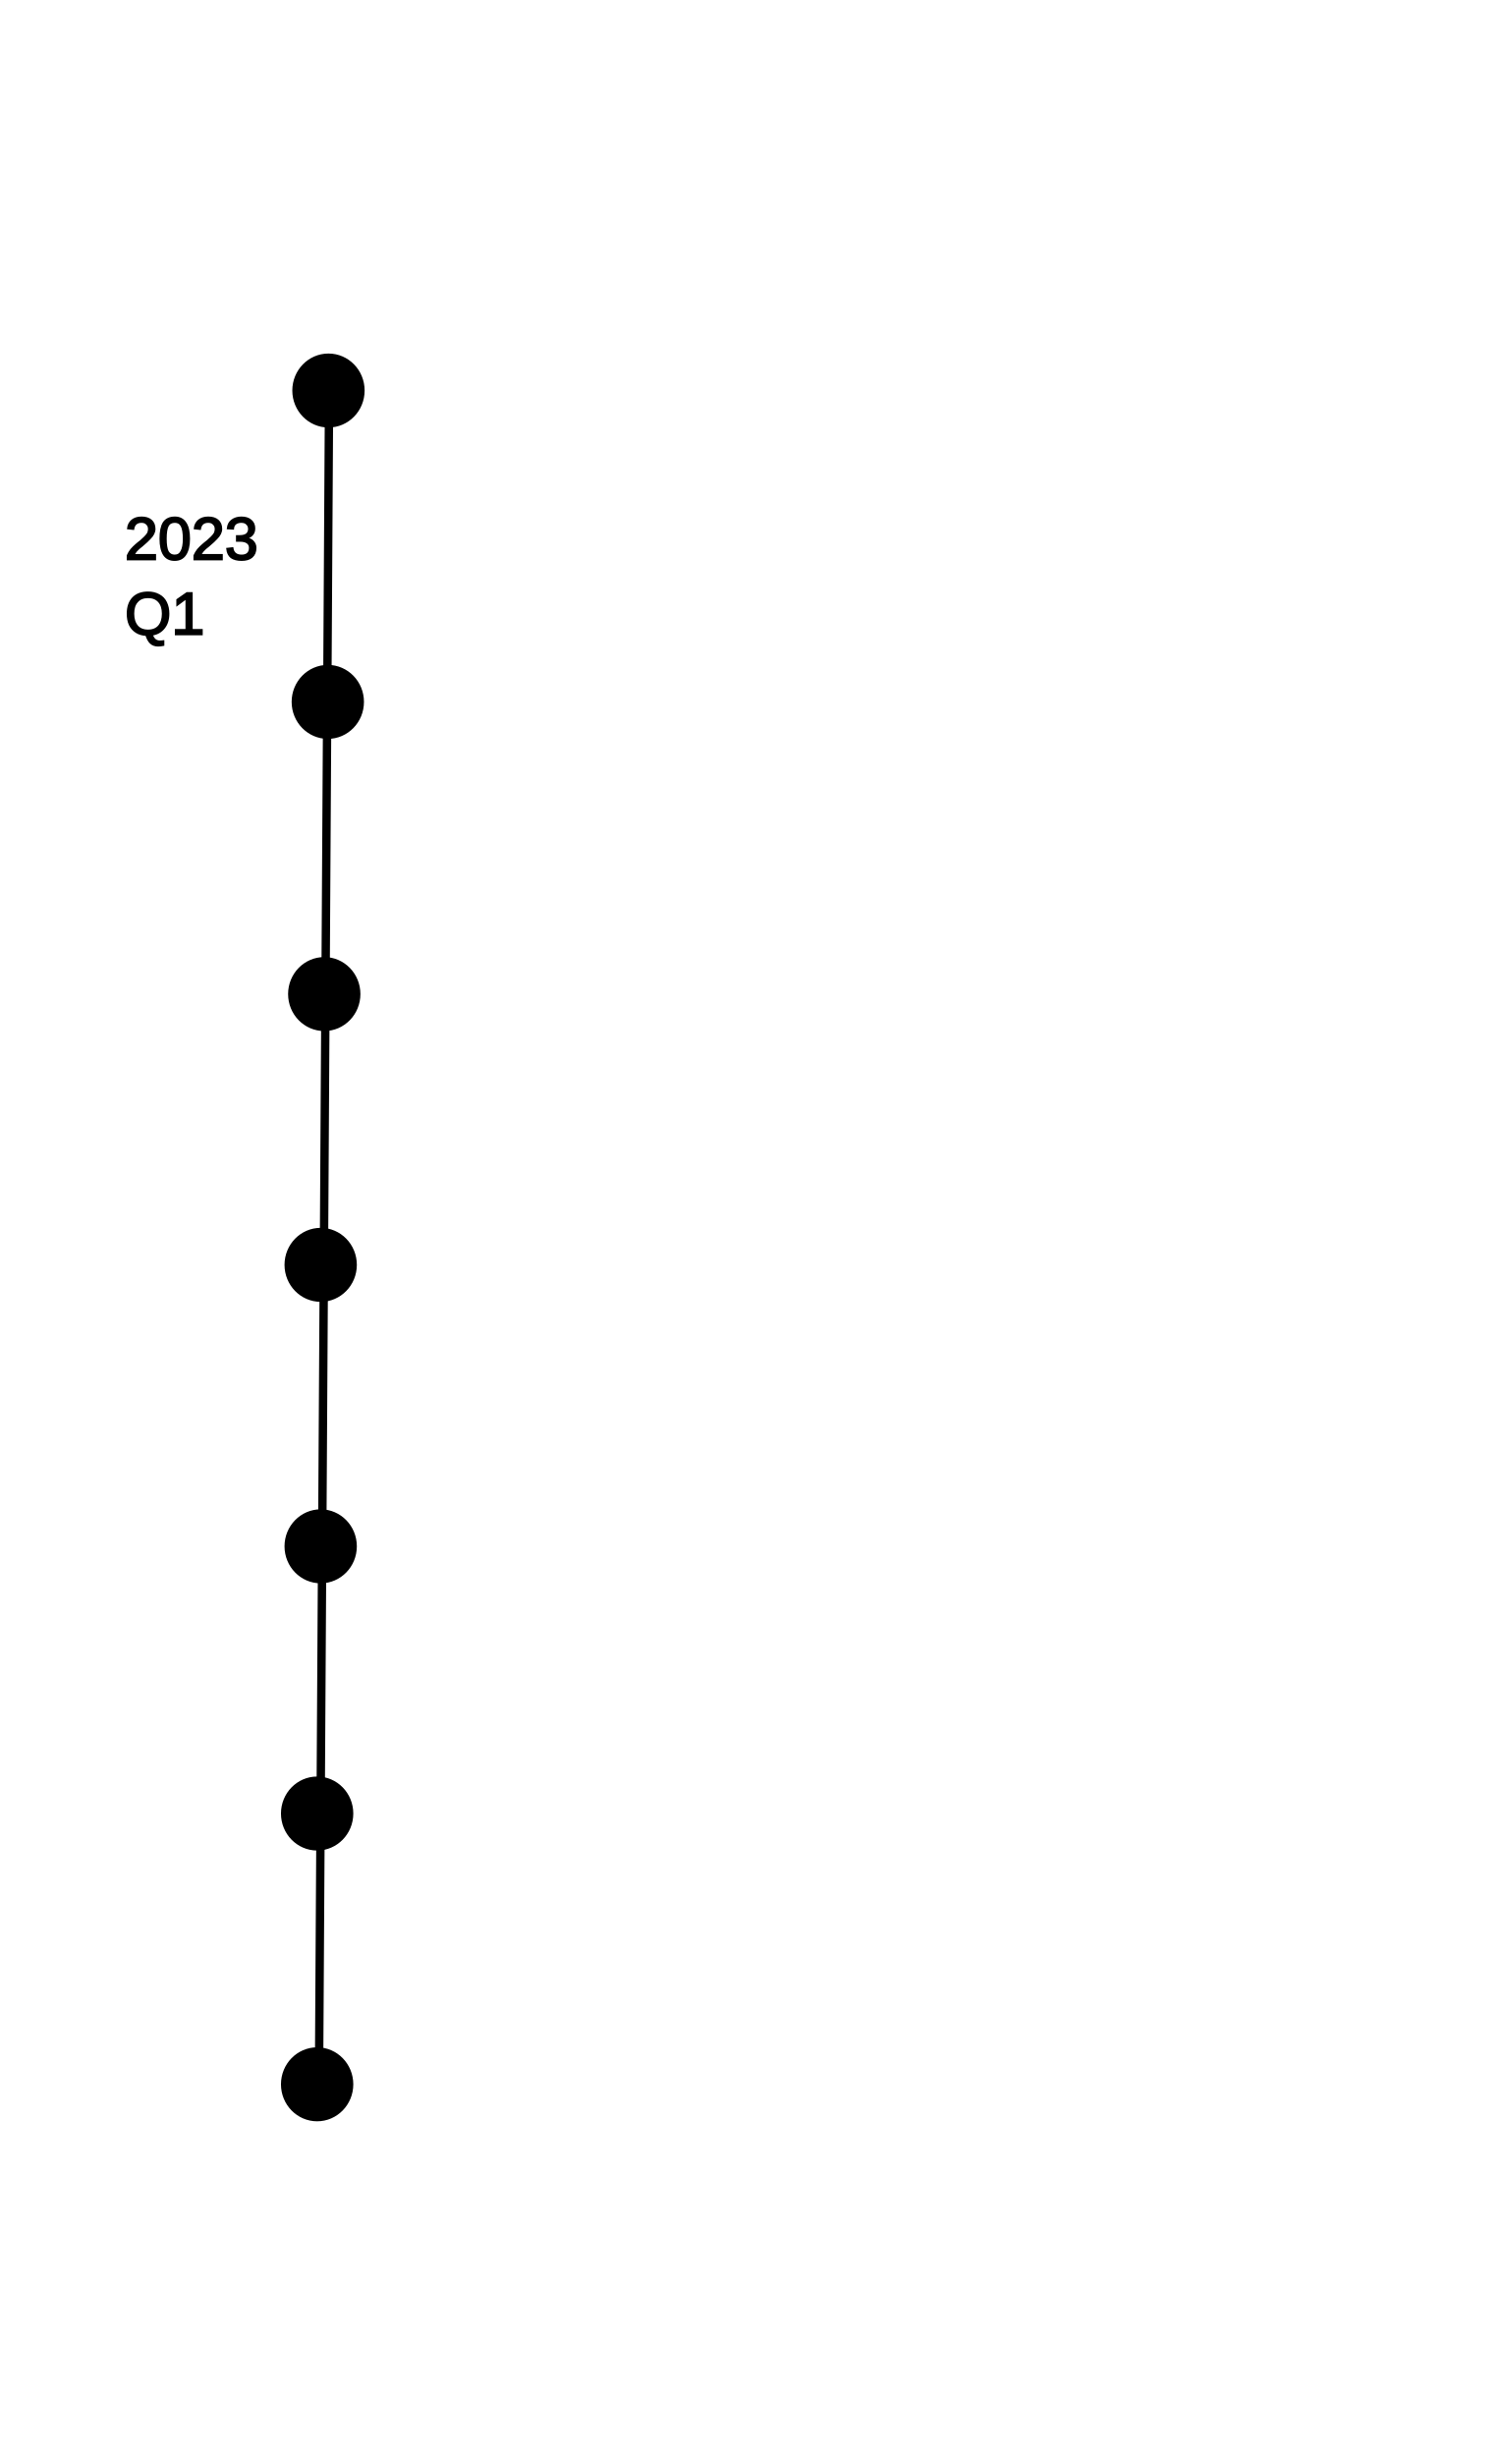
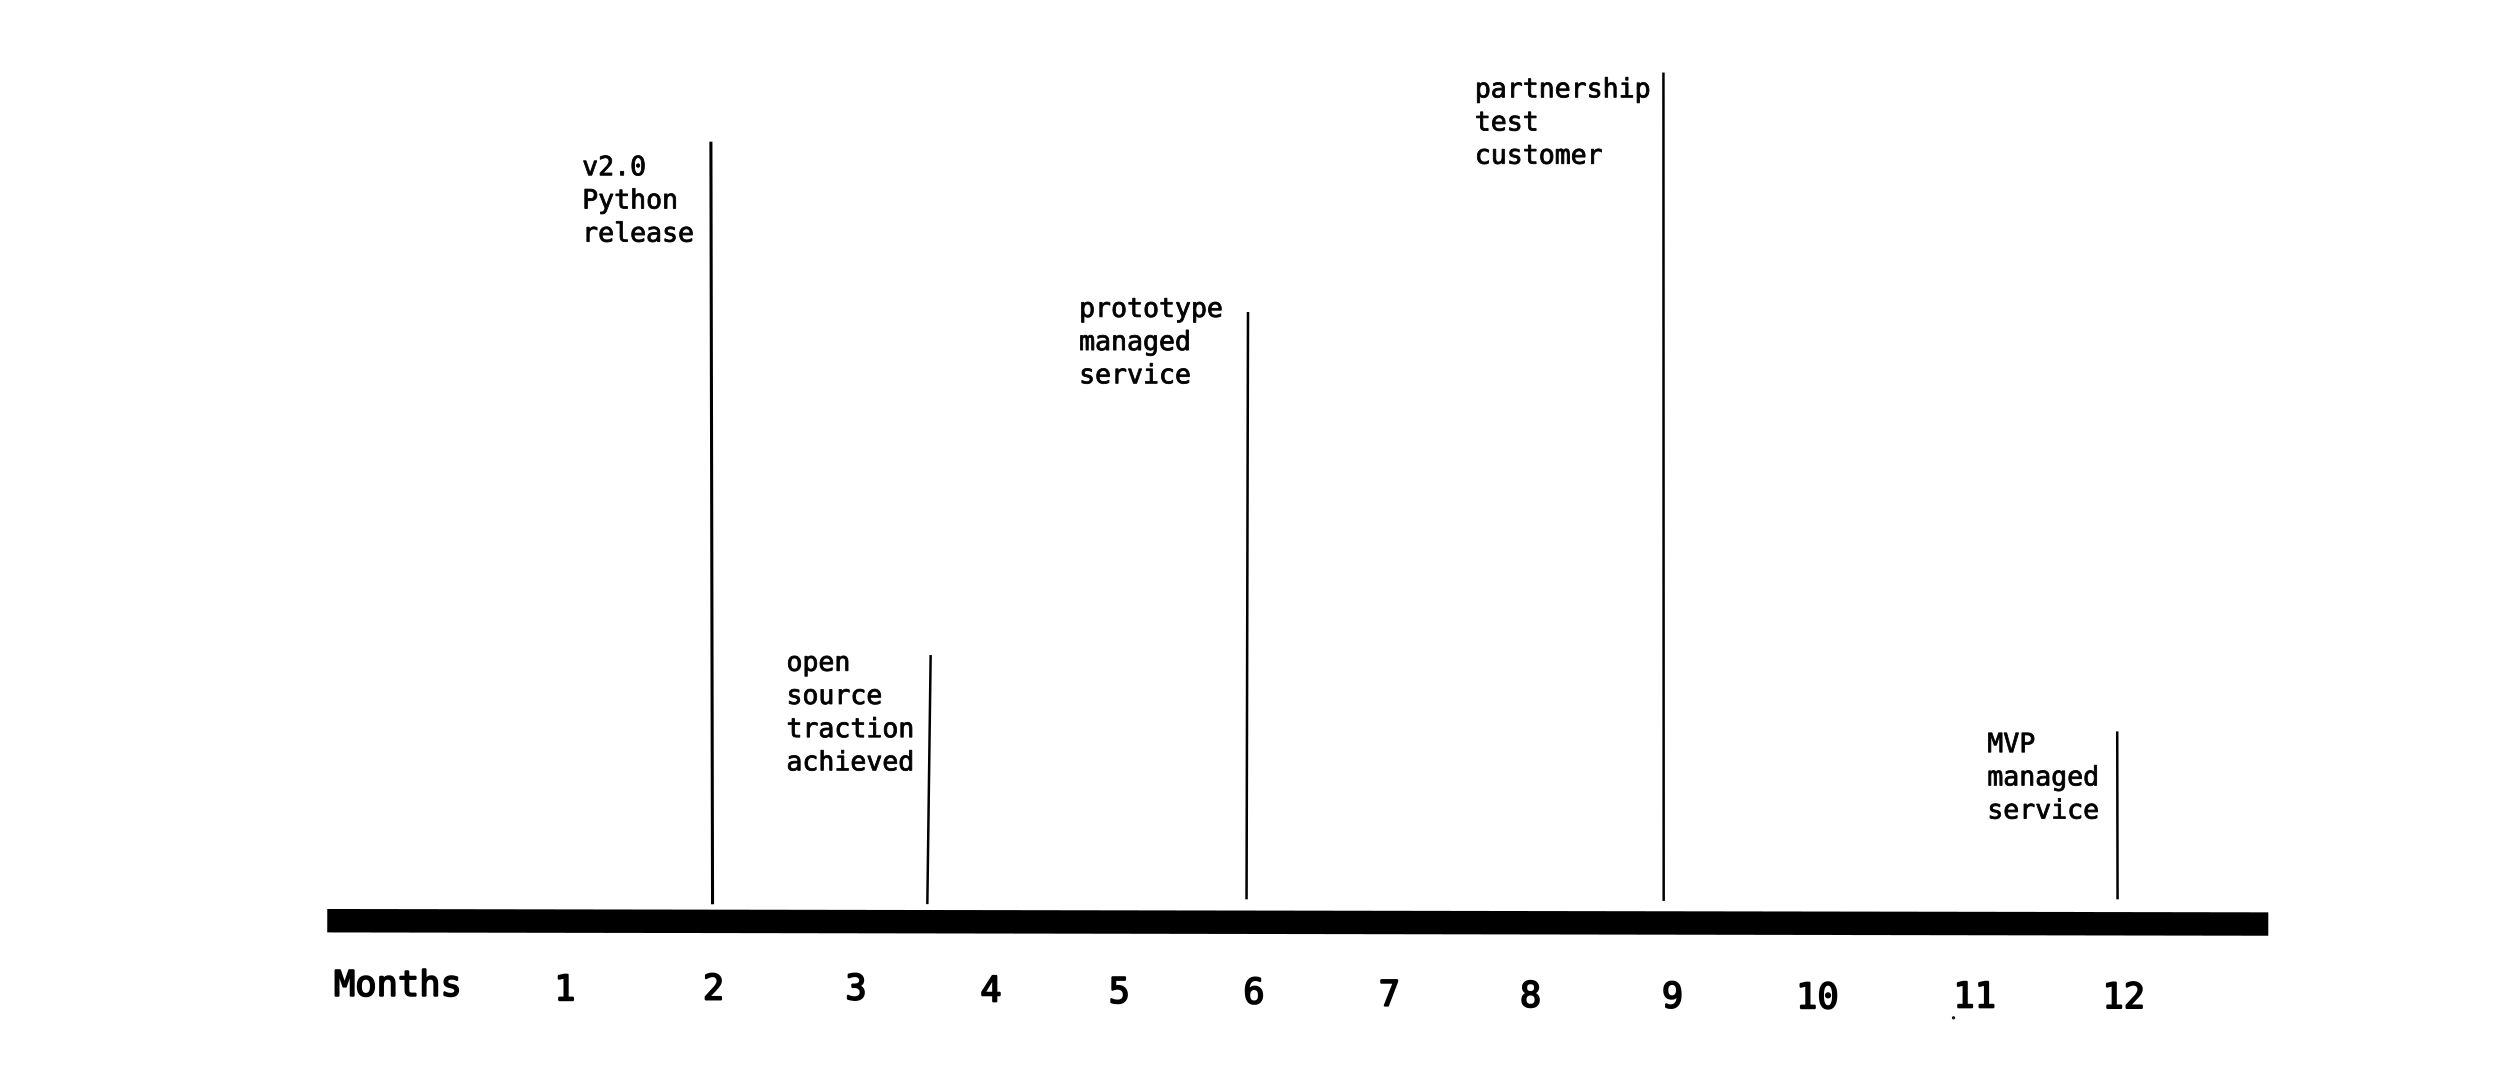
- <svg xmlns="http://www.w3.org/2000/svg" width="80mm" height="130mm" viewBox="0 0 80 130" version="1.1" id="svg5">
+ <svg xmlns="http://www.w3.org/2000/svg" width="299mm" height="130mm" viewBox="0 0 299 130" version="1.1" id="svg5">
  <defs id="defs2" />
  <g id="layer1">
-     <path style="fill:#4527a4;stroke:#000000;stroke-width:0.442;stroke-dasharray:none" d="M 17.427,19.334 C 16.874,111.843 16.874,111.843 16.874,111.843" id="path790" />
-     <ellipse style="fill:#000000;fill-opacity:1;stroke:#000000;stroke-width:0.398" id="path952" cx="17.385" cy="20.671" rx="1.715" ry="1.759" />
-     <ellipse style="fill:#000000;fill-opacity:1;stroke:#000000;stroke-width:0.398" id="path952-5" cx="17.35" cy="37.152" rx="1.715" ry="1.759" />
-     <ellipse style="fill:#000000;fill-opacity:1;stroke:#000000;stroke-width:0.398" id="path952-5-2" cx="17.162" cy="52.617" rx="1.715" ry="1.759" />
-     <ellipse style="fill:#000000;fill-opacity:1;stroke:#000000;stroke-width:0.398" id="path952-5-2-2" cx="16.973" cy="66.95" rx="1.715" ry="1.759" />
-     <ellipse style="fill:#000000;fill-opacity:1;stroke:#000000;stroke-width:0.398" id="path952-5-2-2-7" cx="16.973" cy="81.849" rx="1.715" ry="1.759" />
-     <ellipse style="fill:#000000;fill-opacity:1;stroke:#000000;stroke-width:0.398" id="path952-5-2-2-7-0" cx="16.785" cy="95.993" rx="1.715" ry="1.759" />
-     <ellipse style="fill:#000000;fill-opacity:1;stroke:#000000;stroke-width:0.398" id="path952-5-2-2-7-0-2" cx="16.785" cy="110.326" rx="1.715" ry="1.759" />
-     <text xml:space="preserve" style="font-size:3.175px;fill:#000000;fill-opacity:1;stroke:#000000;stroke-width:0.1;stroke-dasharray:none" x="22.254" y="21.499" id="text2114">
-       <tspan id="tspan2112" style="stroke-width:0.1;stroke-dasharray:none" x="22.254" y="21.499" />
+     <path style="fill:#000000;stroke:#000000;stroke-width:2.8;stroke-linejoin:bevel;stroke-dasharray:none" d="m 39.139,110.118 c 232.149,0.397 232.149,0.397 232.149,0.397" id="path947" />
+     <path style="fill:#000000;stroke:#000000;stroke-width:0.367;stroke-linejoin:bevel;stroke-dasharray:none" d="M 85.22,108.149 C 85.024,16.941 85.024,16.941 85.024,16.941" id="path949" />
+     <path style="fill:#000000;stroke:#000000;stroke-width:0.298;stroke-linejoin:bevel;stroke-dasharray:none" d="M 110.909,108.133 C 111.306,78.348 111.306,78.348 111.306,78.348" id="path949-3" />
+     <path style="fill:#000000;fill-opacity:0.012;stroke:#000000;stroke-width:0.303;stroke-linejoin:bevel;stroke-dasharray:none" d="m 149.087,107.557 c 0.174,-70.244 0.174,-70.244 0.174,-70.244" id="path949-3-3" />
+     <path style="fill:#000000;fill-opacity:0.012;stroke:#000000;stroke-width:0.3;stroke-linejoin:bevel;stroke-dasharray:none" d="M 198.976,107.748 C 198.947,8.671 198.947,8.671 198.947,8.671" id="path949-3-3-0" />
+     <path style="fill:#000000;fill-opacity:0.012;stroke:#000000;stroke-width:0.3;stroke-linejoin:bevel;stroke-dasharray:none" d="m 253.26,107.557 c -0.04,-20.084 -0.04,-20.084 -0.04,-20.084" id="path949-3-3-0-1" />
+     <text xml:space="preserve" style="font-style:normal;font-variant:normal;font-weight:normal;font-stretch:normal;font-size:4.233px;font-family:monospace;-inkscape-font-specification:monospace;fill:#000000;stroke:#000000;stroke-width:0.2;stroke-linejoin:bevel;stroke-dasharray:none" x="66.291" y="119.642" id="text1753">
+       <tspan id="tspan1751" style="font-style:normal;font-variant:normal;font-weight:normal;font-stretch:normal;font-size:4.233px;font-family:monospace;-inkscape-font-specification:monospace;stroke-width:0.2;stroke-dasharray:none" x="66.291" y="119.642">1</tspan>
    </text>
-     <text xml:space="preserve" style="font-style:normal;font-variant:normal;font-weight:normal;font-stretch:normal;font-size:3.175px;font-family:Arial;-inkscape-font-specification:'Arial, Normal';font-variant-ligatures:normal;font-variant-caps:normal;font-variant-numeric:normal;font-variant-east-asian:normal;fill:#000000;fill-opacity:1;stroke:#000000;stroke-width:0.1;stroke-dasharray:none" x="6.601" y="29.609" id="text9458">
-       <tspan id="tspan9456" style="font-style:normal;font-variant:normal;font-weight:normal;font-stretch:normal;font-size:3.175px;font-family:Arial;-inkscape-font-specification:'Arial, Normal';font-variant-ligatures:normal;font-variant-caps:normal;font-variant-numeric:normal;font-variant-east-asian:normal;stroke-width:0.1" x="6.601" y="29.609">2023</tspan>
-       <tspan style="font-style:normal;font-variant:normal;font-weight:normal;font-stretch:normal;font-size:3.175px;font-family:Arial;-inkscape-font-specification:'Arial, Normal';font-variant-ligatures:normal;font-variant-caps:normal;font-variant-numeric:normal;font-variant-east-asian:normal;stroke-width:0.1" x="6.601" y="33.578" id="tspan9460">Q1</tspan>
+     <text xml:space="preserve" style="font-style:normal;font-variant:normal;font-weight:normal;font-stretch:normal;font-size:4.233px;font-family:monospace;-inkscape-font-specification:monospace;fill:#000000;stroke:#000000;stroke-width:0.2;stroke-linejoin:bevel;stroke-dasharray:none" x="39.943" y="119.113" id="text1753-4">
+       <tspan id="tspan1751-8" style="font-style:normal;font-variant:normal;font-weight:normal;font-stretch:normal;font-size:4.233px;font-family:monospace;-inkscape-font-specification:monospace;stroke-width:0.2;stroke-dasharray:none" x="39.943" y="119.113">Months</tspan>
+     </text>
+     <text xml:space="preserve" style="font-style:normal;font-variant:normal;font-weight:normal;font-stretch:normal;font-size:4.233px;font-family:monospace;-inkscape-font-specification:monospace;fill:#000000;stroke:#000000;stroke-width:0.2;stroke-linejoin:bevel;stroke-dasharray:none" x="84.065" y="119.559" id="text1753-8">
+       <tspan id="tspan1751-4" style="font-style:normal;font-variant:normal;font-weight:normal;font-stretch:normal;font-size:4.233px;font-family:monospace;-inkscape-font-specification:monospace;stroke-width:0.2;stroke-dasharray:none" x="84.065" y="119.559">2</tspan>
+     </text>
+     <text xml:space="preserve" style="font-style:normal;font-variant:normal;font-weight:normal;font-stretch:normal;font-size:4.233px;font-family:monospace;-inkscape-font-specification:monospace;fill:#000000;stroke:#000000;stroke-width:0.2;stroke-linejoin:bevel;stroke-dasharray:none" x="101.1" y="119.556" id="text1753-8-2">
+       <tspan id="tspan1751-4-6" style="font-style:normal;font-variant:normal;font-weight:normal;font-stretch:normal;font-size:4.233px;font-family:monospace;-inkscape-font-specification:monospace;stroke-width:0.2;stroke-dasharray:none" x="101.1" y="119.556">3</tspan>
+     </text>
+     <text xml:space="preserve" style="font-style:normal;font-variant:normal;font-weight:normal;font-stretch:normal;font-size:4.233px;font-family:monospace;-inkscape-font-specification:monospace;fill:#000000;stroke:#000000;stroke-width:0.2;stroke-linejoin:bevel;stroke-dasharray:none" x="117.247" y="119.79" id="text1753-8-2-3">
+       <tspan id="tspan1751-4-6-7" style="font-style:normal;font-variant:normal;font-weight:normal;font-stretch:normal;font-size:4.233px;font-family:monospace;-inkscape-font-specification:monospace;stroke-width:0.2;stroke-dasharray:none" x="117.247" y="119.79">4</tspan>
+     </text>
+     <text xml:space="preserve" style="font-style:normal;font-variant:normal;font-weight:normal;font-stretch:normal;font-size:4.233px;font-family:monospace;-inkscape-font-specification:monospace;fill:#000000;stroke:#000000;stroke-width:0.2;stroke-linejoin:bevel;stroke-dasharray:none" x="132.593" y="119.95" id="text1753-8-2-3-5">
+       <tspan id="tspan1751-4-6-7-3" style="font-style:normal;font-variant:normal;font-weight:normal;font-stretch:normal;font-size:4.233px;font-family:monospace;-inkscape-font-specification:monospace;stroke-width:0.2;stroke-dasharray:none" x="132.593" y="119.95">5</tspan>
+     </text>
+     <text xml:space="preserve" style="font-style:normal;font-variant:normal;font-weight:normal;font-stretch:normal;font-size:4.233px;font-family:monospace;-inkscape-font-specification:monospace;fill:#000000;stroke:#000000;stroke-width:0.2;stroke-linejoin:bevel;stroke-dasharray:none" x="148.692" y="120.025" id="text1753-8-2-3-5-9">
+       <tspan id="tspan1751-4-6-7-3-5" style="font-style:normal;font-variant:normal;font-weight:normal;font-stretch:normal;font-size:4.233px;font-family:monospace;-inkscape-font-specification:monospace;stroke-width:0.2;stroke-dasharray:none" x="148.692" y="120.025">6</tspan>
+     </text>
+     <text xml:space="preserve" style="font-style:normal;font-variant:normal;font-weight:normal;font-stretch:normal;font-size:4.233px;font-family:monospace;-inkscape-font-specification:monospace;fill:#000000;stroke:#000000;stroke-width:0.2;stroke-linejoin:bevel;stroke-dasharray:none" x="164.89" y="120.293" id="text1753-8-2-3-5-9-4">
+       <tspan id="tspan1751-4-6-7-3-5-9" style="font-style:normal;font-variant:normal;font-weight:normal;font-stretch:normal;font-size:4.233px;font-family:monospace;-inkscape-font-specification:monospace;stroke-width:0.2;stroke-dasharray:none" x="164.89" y="120.293">7</tspan>
+     </text>
+     <text xml:space="preserve" style="font-style:normal;font-variant:normal;font-weight:normal;font-stretch:normal;font-size:4.233px;font-family:monospace;-inkscape-font-specification:monospace;fill:#000000;stroke:#000000;stroke-width:0.2;stroke-linejoin:bevel;stroke-dasharray:none" x="181.783" y="120.427" id="text1753-8-2-3-5-9-4-1">
+       <tspan id="tspan1751-4-6-7-3-5-9-7" style="font-style:normal;font-variant:normal;font-weight:normal;font-stretch:normal;font-size:4.233px;font-family:monospace;-inkscape-font-specification:monospace;stroke-width:0.2;stroke-dasharray:none" x="181.783" y="120.427">8</tspan>
+     </text>
+     <text xml:space="preserve" style="font-style:normal;font-variant:normal;font-weight:normal;font-stretch:normal;font-size:4.233px;font-family:monospace;-inkscape-font-specification:monospace;fill:#000000;stroke:#000000;stroke-width:0.2;stroke-linejoin:bevel;stroke-dasharray:none" x="198.758" y="120.517" id="text1753-8-2-3-5-9-4-1-5">
+       <tspan id="tspan1751-4-6-7-3-5-9-7-5" style="font-style:normal;font-variant:normal;font-weight:normal;font-stretch:normal;font-size:4.233px;font-family:monospace;-inkscape-font-specification:monospace;stroke-width:0.2;stroke-dasharray:none" x="198.758" y="120.517">9</tspan>
+     </text>
+     <text xml:space="preserve" style="font-style:normal;font-variant:normal;font-weight:normal;font-stretch:normal;font-size:4.233px;font-family:monospace;-inkscape-font-specification:monospace;fill:#000000;stroke:#000000;stroke-width:0.2;stroke-linejoin:bevel;stroke-dasharray:none" x="214.808" y="120.599" id="text1753-8-2-3-5-9-4-1-5-4">
+       <tspan id="tspan1751-4-6-7-3-5-9-7-5-1" style="font-style:normal;font-variant:normal;font-weight:normal;font-stretch:normal;font-size:4.233px;font-family:monospace;-inkscape-font-specification:monospace;stroke-width:0.2;stroke-dasharray:none" x="214.808" y="120.599">10</tspan>
+     </text>
+     <text xml:space="preserve" style="font-style:normal;font-variant:normal;font-weight:normal;font-stretch:normal;font-size:4.233px;font-family:monospace;-inkscape-font-specification:monospace;fill:#000000;stroke:#000000;stroke-width:0.2;stroke-linejoin:bevel;stroke-dasharray:none" x="233.62" y="120.497" id="text1753-8-2-3-5-9-4-1-5-8">
+       <tspan id="tspan1751-4-6-7-3-5-9-7-5-3" style="font-style:normal;font-variant:normal;font-weight:normal;font-stretch:normal;font-size:4.233px;font-family:monospace;-inkscape-font-specification:monospace;stroke-width:0.2;stroke-dasharray:none" x="233.62" y="120.497">11</tspan>
+     </text>
+     <text xml:space="preserve" style="font-style:normal;font-variant:normal;font-weight:normal;font-stretch:normal;font-size:4.233px;font-family:monospace;-inkscape-font-specification:monospace;fill:#000000;stroke:#000000;stroke-width:0.2;stroke-linejoin:bevel;stroke-dasharray:none" x="251.45" y="120.579" id="text1753-8-2-3-5-9-4-1-5-8-6">
+       <tspan id="tspan1751-4-6-7-3-5-9-7-5-3-7" style="font-style:normal;font-variant:normal;font-weight:normal;font-stretch:normal;font-size:4.233px;font-family:monospace;-inkscape-font-specification:monospace;stroke-width:0.2;stroke-dasharray:none" x="251.45" y="120.579">12</tspan>
+     </text>
+     <circle id="path2108" style="fill:#000000;stroke:#000000;stroke-width:0.265" cx="233.641" cy="121.731" r="0.07" />
+     <text xml:space="preserve" style="font-style:normal;font-variant:normal;font-weight:normal;font-stretch:normal;font-size:4.233px;font-family:monospace;-inkscape-font-specification:monospace;fill:#000000;stroke:#000000;stroke-width:0.2;stroke-linejoin:bevel;stroke-dasharray:none" x="43.798" y="43.049" id="text4445">
+       <tspan id="tspan4443" style="stroke-width:0.2" x="43.798" y="43.049" />
+     </text>
+     <text xml:space="preserve" style="font-style:normal;font-variant:normal;font-weight:normal;font-stretch:normal;font-size:3.175px;font-family:monospace;-inkscape-font-specification:monospace;fill:#000000;stroke:#000000;stroke-width:0.1;stroke-linejoin:bevel;stroke-dasharray:none" x="69.627" y="20.963" id="text7461">
+       <tspan id="tspan7459" style="font-size:3.175px;stroke-width:0.1;stroke-dasharray:none" x="69.627" y="20.963">v2.0</tspan>
+       <tspan style="font-size:3.175px;stroke-width:0.1;stroke-dasharray:none" x="69.627" y="24.932" id="tspan7463">Python</tspan>
+       <tspan style="font-size:3.175px;stroke-width:0.1;stroke-dasharray:none" x="69.627" y="28.9" id="tspan7465">release</tspan>
+     </text>
+     <text xml:space="preserve" style="font-style:normal;font-variant:normal;font-weight:normal;font-stretch:normal;font-size:3.175px;font-family:monospace;-inkscape-font-specification:monospace;fill:#000000;stroke:#000000;stroke-width:0.1;stroke-linejoin:bevel;stroke-dasharray:none" x="94.064" y="80.228" id="text7461-3">
+       <tspan style="font-size:3.175px;stroke-width:0.1;stroke-dasharray:none" x="94.064" y="80.228" id="tspan7465-8">open </tspan>
+       <tspan style="font-size:3.175px;stroke-width:0.1;stroke-dasharray:none" x="94.064" y="84.197" id="tspan7509">source</tspan>
+       <tspan style="font-size:3.175px;stroke-width:0.1;stroke-dasharray:none" x="94.064" y="88.166" id="tspan7511">traction</tspan>
+       <tspan style="font-size:3.175px;stroke-width:0.1;stroke-dasharray:none" x="94.064" y="92.135" id="tspan7513">achieved</tspan>
+     </text>
+     <text xml:space="preserve" style="font-style:normal;font-variant:normal;font-weight:normal;font-stretch:normal;font-size:3.175px;font-family:monospace;-inkscape-font-specification:monospace;fill:#000000;stroke:#000000;stroke-width:0.1;stroke-linejoin:bevel;stroke-dasharray:none" x="129.064" y="37.902" id="text7461-3-6">
+       <tspan style="font-size:3.175px;stroke-width:0.1;stroke-dasharray:none" x="129.064" y="37.902" id="tspan7513-9">prototype</tspan>
+       <tspan style="font-size:3.175px;stroke-width:0.1;stroke-dasharray:none" x="129.064" y="41.871" id="tspan7588">managed</tspan>
+       <tspan style="font-size:3.175px;stroke-width:0.1;stroke-dasharray:none" x="129.064" y="45.84" id="tspan7590">service</tspan>
+     </text>
+     <text xml:space="preserve" style="font-style:normal;font-variant:normal;font-weight:normal;font-stretch:normal;font-size:3.175px;font-family:monospace;-inkscape-font-specification:monospace;fill:#000000;stroke:#000000;stroke-width:0.1;stroke-linejoin:bevel;stroke-dasharray:none" x="176.389" y="11.638" id="text7461-3-6-3">
+       <tspan style="font-size:3.175px;stroke-width:0.1;stroke-dasharray:none" x="176.389" y="11.638" id="tspan7590-2">partnership</tspan>
+       <tspan style="font-size:3.175px;stroke-width:0.1;stroke-dasharray:none" x="176.389" y="15.607" id="tspan8702">test</tspan>
+       <tspan style="font-size:3.175px;stroke-width:0.1;stroke-dasharray:none" x="176.389" y="19.576" id="tspan8704">customer</tspan>
+     </text>
+     <text xml:space="preserve" style="font-style:normal;font-variant:normal;font-weight:normal;font-stretch:normal;font-size:3.175px;font-family:monospace;-inkscape-font-specification:monospace;fill:#000000;stroke:#000000;stroke-width:0.1;stroke-linejoin:bevel;stroke-dasharray:none" x="237.685" y="89.96" id="text7461-3-6-3-5">
+       <tspan style="font-size:3.175px;stroke-width:0.1;stroke-dasharray:none" x="237.685" y="89.96" id="tspan8704-3">MVP</tspan>
+       <tspan style="font-size:3.175px;stroke-width:0.1;stroke-dasharray:none" x="237.685" y="93.928" id="tspan8770">managed </tspan>
+       <tspan style="font-size:3.175px;stroke-width:0.1;stroke-dasharray:none" x="237.685" y="97.897" id="tspan8774">service</tspan>
    </text>
  </g>
</svg>
